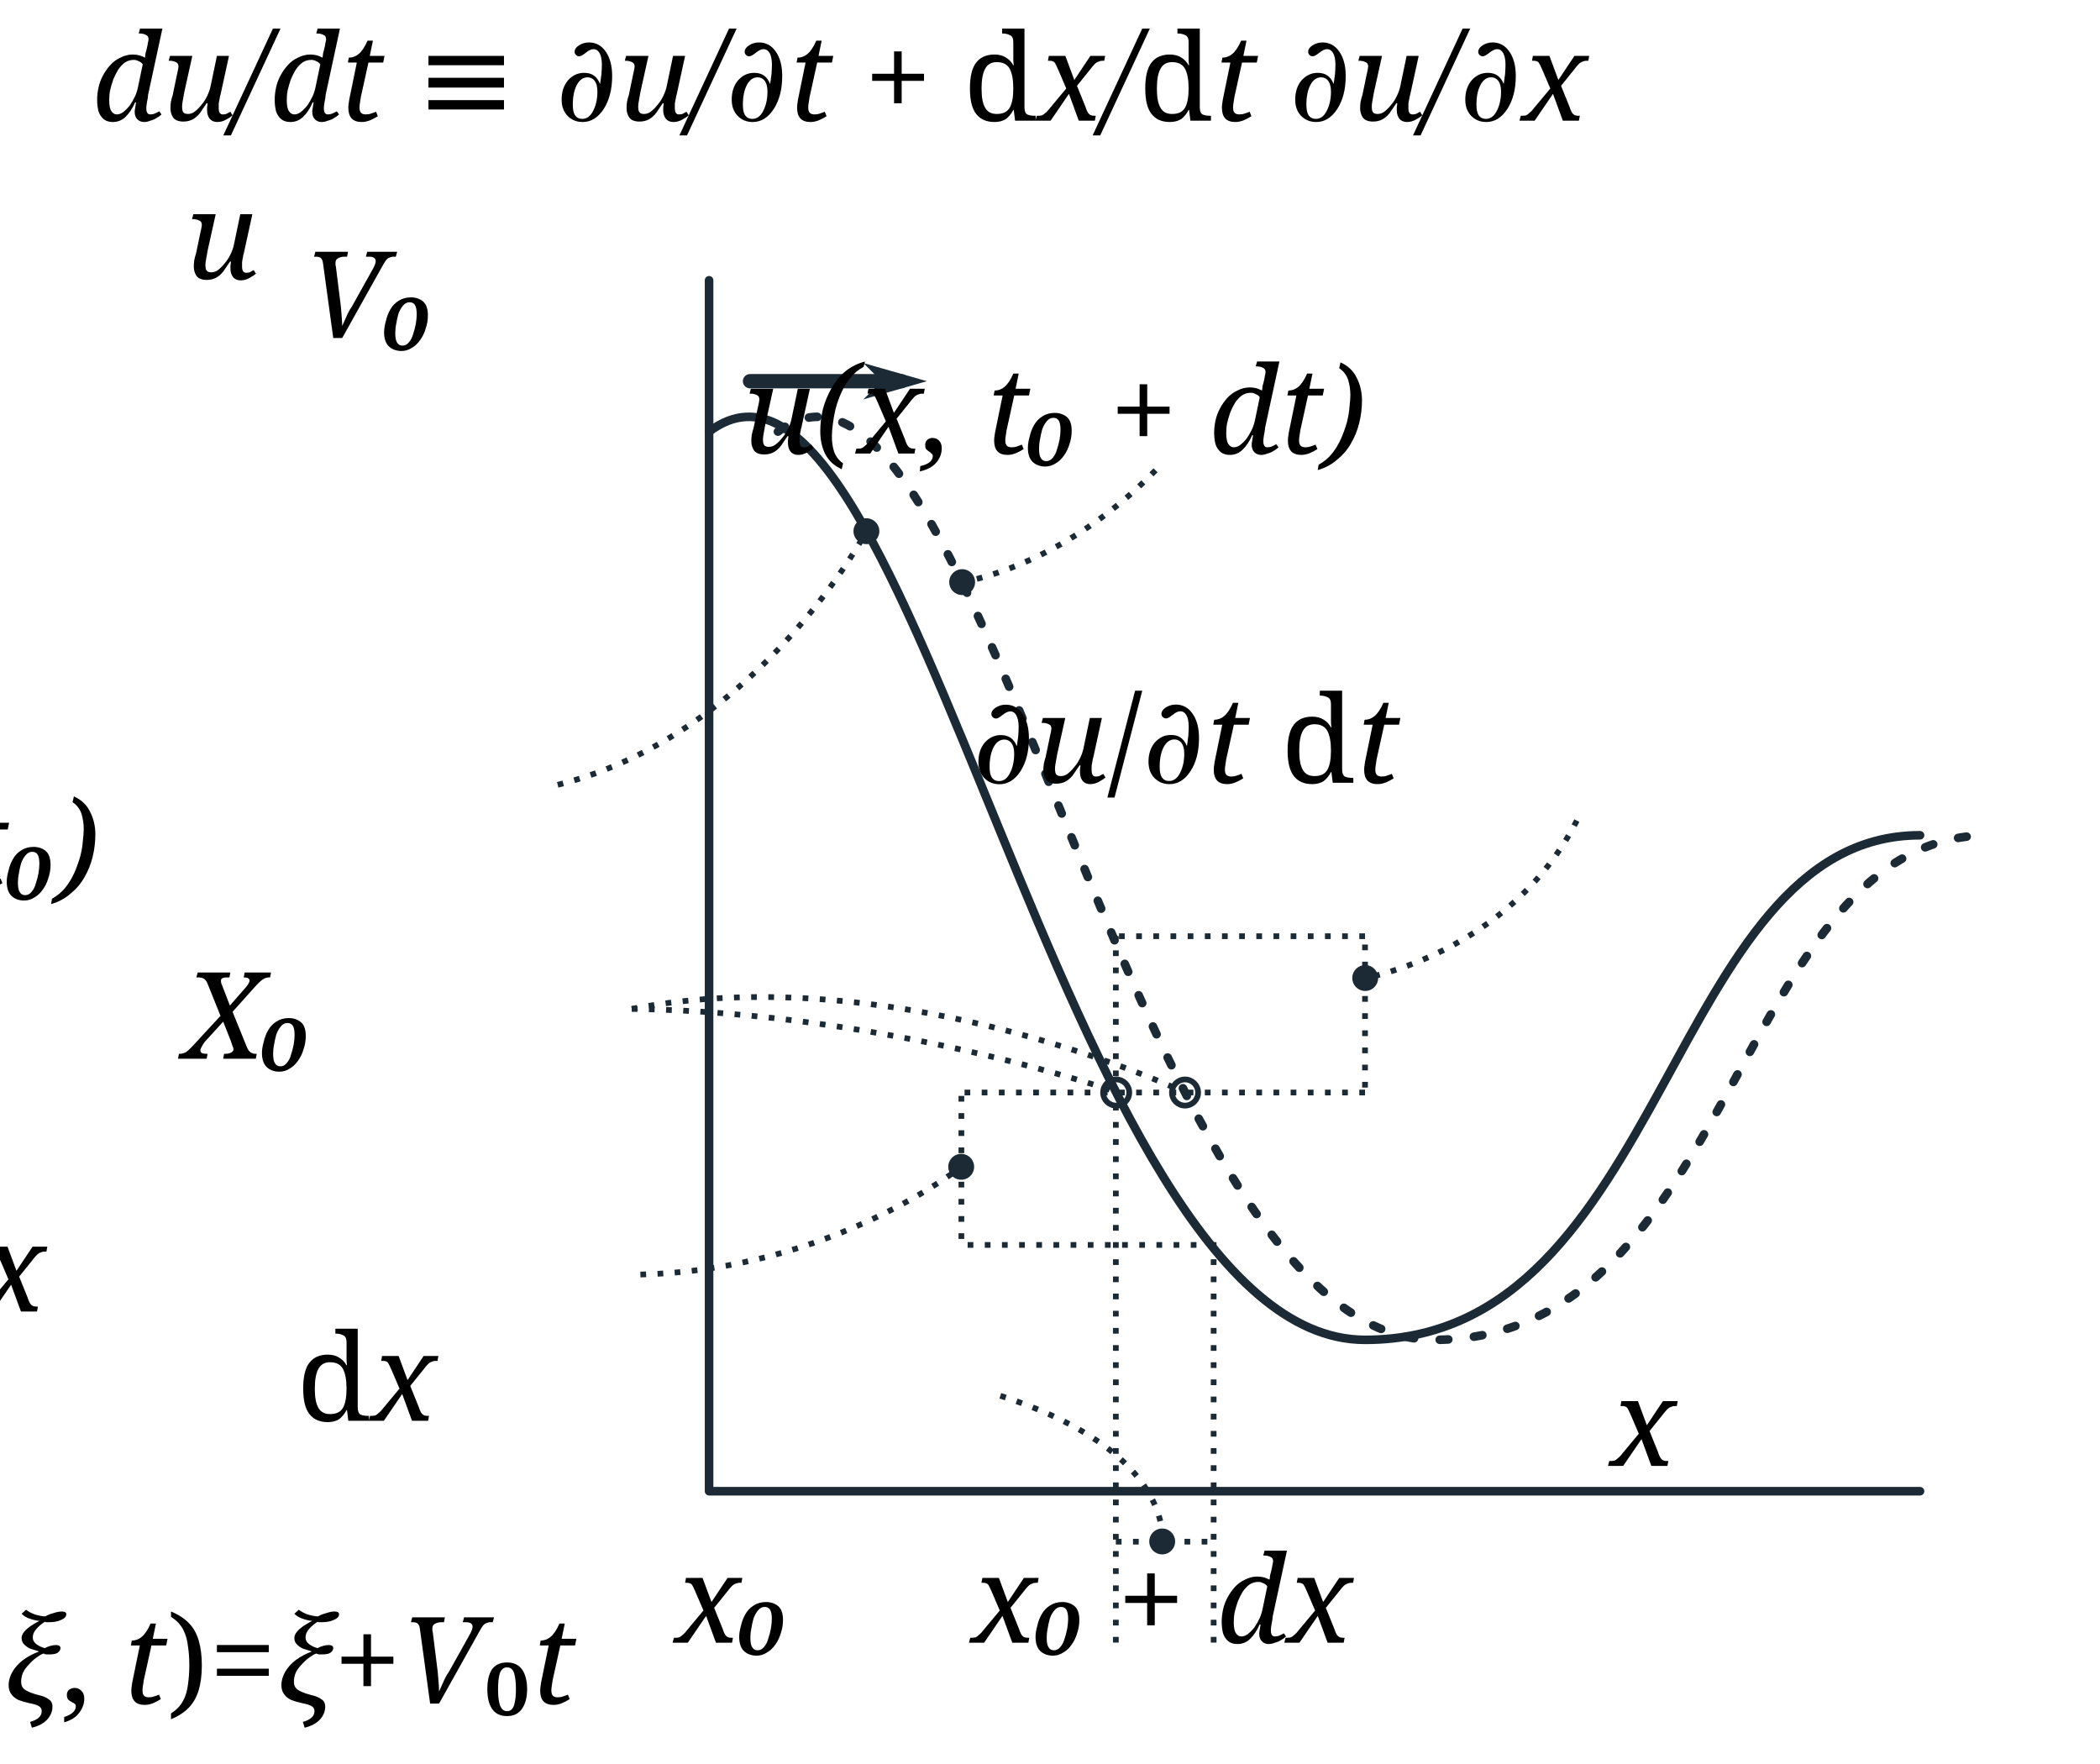
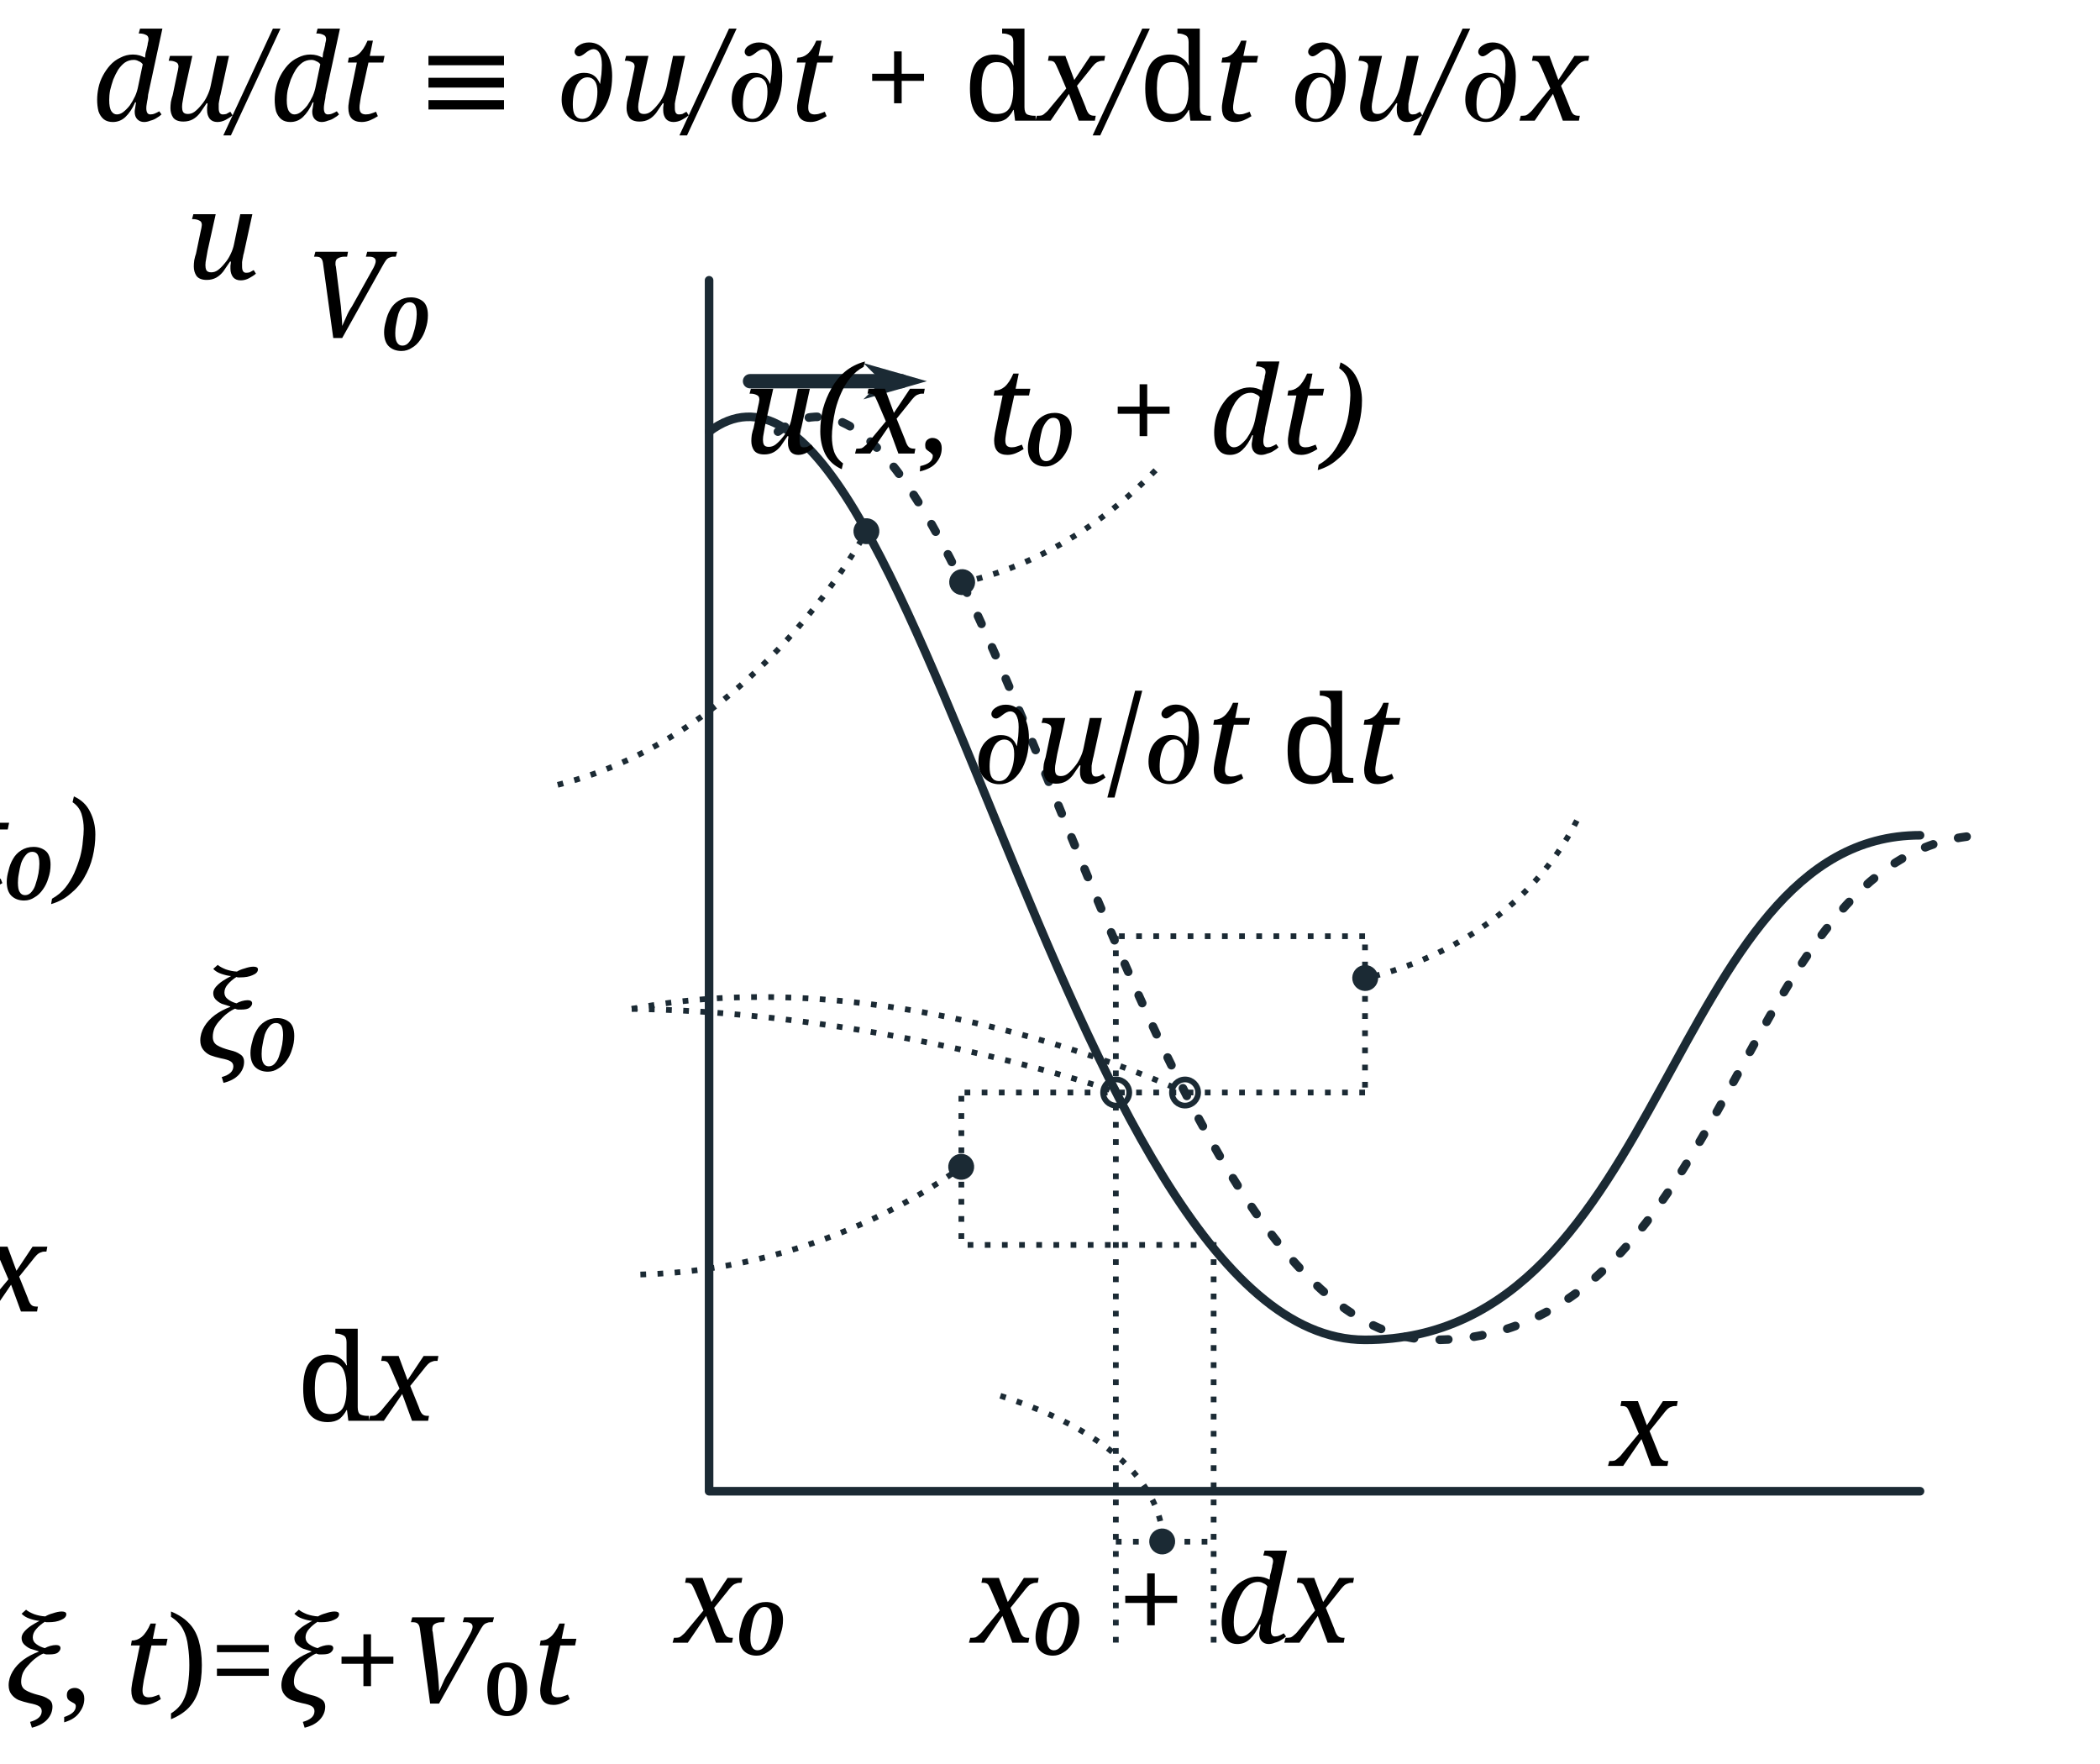
<svg xmlns="http://www.w3.org/2000/svg" width="73.413mm" height="61.658mm" viewBox="0 0 73.413 61.658" version="1.1" id="svg8">
  <defs id="defs2">
    <marker style="overflow:visible" id="marker8668" refX="0" refY="0" orient="auto">
      <path transform="matrix(0.4,0,0,0.4,2.96,0.4)" style="fill:#1b2a34;fill-opacity:1;fill-rule:evenodd;stroke:#1b2a34;stroke-width:1pt;stroke-opacity:1" d="m -2.5,-1 c 0,2.76 -2.24,5 -5,5 -2.76,0 -5,-2.24 -5,-5 0,-2.76 2.24,-5 5,-5 2.76,0 5,2.24 5,5 z" id="path8666" />
    </marker>
    <marker orient="auto" refY="0" refX="0" id="marker5110" style="overflow:visible">
      <path id="path5108" d="m -2.5,-1 c 0,2.76 -2.24,5 -5,5 -2.76,0 -5,-2.24 -5,-5 0,-2.76 2.24,-5 5,-5 2.76,0 5,2.24 5,5 z" style="fill:#1b2a34;fill-opacity:1;fill-rule:evenodd;stroke:#1b2a34;stroke-width:1pt;stroke-opacity:1" transform="matrix(0.4,0,0,0.4,2.96,0.4)" />
    </marker>
    <marker style="overflow:visible" id="marker4192" refX="0" refY="0" orient="auto">
      <path transform="matrix(0.4,0,0,0.4,2.96,0.4)" style="fill:#1b2a34;fill-opacity:1;fill-rule:evenodd;stroke:#1b2a34;stroke-width:1pt;stroke-opacity:1" d="m -2.5,-1 c 0,2.76 -2.24,5 -5,5 -2.76,0 -5,-2.24 -5,-5 0,-2.76 2.24,-5 5,-5 2.76,0 5,2.24 5,5 z" id="path4190" />
    </marker>
    <marker orient="auto" refY="0" refX="0" id="marker3460" style="overflow:visible">
      <path id="path3458" d="m -2.5,-1 c 0,2.76 -2.24,5 -5,5 -2.76,0 -5,-2.24 -5,-5 0,-2.76 2.24,-5 5,-5 2.76,0 5,2.24 5,5 z" style="fill:#1b2a34;fill-opacity:1;fill-rule:evenodd;stroke:#1b2a34;stroke-width:1pt;stroke-opacity:1" transform="matrix(0.4,0,0,0.4,2.96,0.4)" />
    </marker>
    <marker style="overflow:visible" id="marker3424" refX="0" refY="0" orient="auto">
      <path transform="matrix(0.4,0,0,0.4,2.96,0.4)" style="fill:#1b2a34;fill-opacity:1;fill-rule:evenodd;stroke:#1b2a34;stroke-width:1pt;stroke-opacity:1" d="m -2.5,-1 c 0,2.76 -2.24,5 -5,5 -2.76,0 -5,-2.24 -5,-5 0,-2.76 2.24,-5 5,-5 2.76,0 5,2.24 5,5 z" id="path3422" />
    </marker>
    <marker orient="auto" refY="0" refX="0" id="DotM" style="overflow:visible">
      <path id="path997" d="m -2.5,-1 c 0,2.76 -2.24,5 -5,5 -2.76,0 -5,-2.24 -5,-5 0,-2.76 2.24,-5 5,-5 2.76,0 5,2.24 5,5 z" style="fill:#1b2a34;fill-opacity:1;fill-rule:evenodd;stroke:#1b2a34;stroke-width:1pt;stroke-opacity:1" transform="matrix(0.4,0,0,0.4,2.96,0.4)" />
    </marker>
    <marker style="overflow:visible" id="marker1473" refX="0" refY="0" orient="auto">
      <path transform="matrix(0.2,0,0,0.2,1.48,0.2)" style="fill:#1b2a34;fill-opacity:1;fill-rule:evenodd;stroke:#1b2a34;stroke-width:1pt;stroke-opacity:1" d="m -2.5,-1 c 0,2.76 -2.24,5 -5,5 -2.76,0 -5,-2.24 -5,-5 0,-2.76 2.24,-5 5,-5 2.76,0 5,2.24 5,5 z" id="path1471" />
    </marker>
    <marker orient="auto" refY="0" refX="0" id="DiamondS" style="overflow:visible">
      <path id="path1018" d="M 0,-7.071 -7.071,0 0,7.071 7.071,0 Z" style="fill:#1b2a34;fill-opacity:1;fill-rule:evenodd;stroke:#1b2a34;stroke-width:1pt;stroke-opacity:1" transform="scale(0.2)" />
    </marker>
    <marker orient="auto" refY="0" refX="0" id="Arrow1Send" style="overflow:visible">
      <path id="path948" d="M 0,0 5,-5 -12.5,0 5,5 Z" style="fill:#1b2a34;fill-opacity:1;fill-rule:evenodd;stroke:#1b2a34;stroke-width:1pt;stroke-opacity:1" transform="matrix(-0.2,0,0,-0.2,-1.2,0)" />
    </marker>
    <marker orient="auto" refY="0" refX="0" id="Arrow1Mend" style="overflow:visible">
      <path id="path942" d="M 0,0 5,-5 -12.5,0 5,5 Z" style="fill:#1b2a34;fill-opacity:1;fill-rule:evenodd;stroke:#1b2a34;stroke-width:1pt;stroke-opacity:1" transform="matrix(-0.4,0,0,-0.4,-4,0)" />
    </marker>
  </defs>
  <g id="layer1" transform="translate(10.67726,-1.804989)">
    <text id="text929-6" y="6.021" x="26.019" style="font-style:italic;font-variant:normal;font-weight:normal;font-stretch:normal;font-size:11.289px;line-height:101%;font-family:serif;-inkscape-font-specification:'serif Italic';text-align:center;letter-spacing:0px;word-spacing:0px;text-anchor:middle;fill:#000000;fill-opacity:1;stroke:none;stroke-width:0.265px;stroke-linecap:butt;stroke-linejoin:miter;stroke-opacity:1" xml:space="preserve">
      <tspan style="font-style:italic;font-variant:normal;font-weight:normal;font-stretch:normal;font-size:4.233px;font-family:serif;-inkscape-font-specification:'serif Italic';stroke-width:0.265px" y="6.021" x="26.019" id="tspan927-0">du/dt ≡ ∂u/∂t + <tspan style="font-style:normal" id="tspan1023">d</tspan>x/<tspan style="font-style:normal" id="tspan1025">d</tspan>t ∂u/∂x</tspan>
    </text>
    <g id="g26837" transform="translate(0,-3.175)">
      <path id="path817" d="M 56.444,57.111 H 14.111 V 14.778" style="opacity:1;vector-effect:none;fill:none;fill-opacity:1;fill-rule:evenodd;stroke:#1b2a34;stroke-width:0.3;stroke-linecap:round;stroke-linejoin:round;stroke-miterlimit:4;stroke-dasharray:none;stroke-dashoffset:0;stroke-opacity:1" />
      <path id="path819" d="m 14.111,20.069 c 7.056,-5.292 12.347,31.75 22.931,31.75 10.583,0 10.583,-17.639 19.403,-17.639" style="opacity:1;vector-effect:none;fill:none;fill-opacity:1;fill-rule:evenodd;stroke:#1b2a34;stroke-width:0.3;stroke-linecap:round;stroke-linejoin:round;stroke-miterlimit:4;stroke-dasharray:none;stroke-dashoffset:0;stroke-opacity:1" />
      <path id="path821" d="m 28.331,62.403 -1e-6,-24.699" style="opacity:1;vector-effect:none;fill:#1b2a34;fill-opacity:1;fill-rule:evenodd;stroke:#1b2a34;stroke-width:0.2;stroke-linecap:butt;stroke-linejoin:round;stroke-miterlimit:4;stroke-dasharray:0.2, 0.4;stroke-dashoffset:0;stroke-opacity:1" />
      <path id="path823" d="M 31.75,62.403 V 48.292" style="opacity:1;vector-effect:none;fill:#1b2a34;fill-opacity:1;fill-rule:evenodd;stroke:#1b2a34;stroke-width:0.2;stroke-linecap:butt;stroke-linejoin:round;stroke-miterlimit:4;stroke-dasharray:0.2, 0.4;stroke-dashoffset:0;stroke-opacity:1" />
      <text id="text861" y="14.737" x="12.295" style="font-style:italic;font-variant:normal;font-weight:normal;font-stretch:normal;font-size:11.289px;line-height:101%;font-family:serif;-inkscape-font-specification:'serif Italic';text-align:center;letter-spacing:0px;word-spacing:0px;text-anchor:middle;fill:#000000;fill-opacity:1;stroke:none;stroke-width:0.265px;stroke-linecap:butt;stroke-linejoin:miter;stroke-opacity:1" xml:space="preserve">
        <tspan style="font-style:italic;font-variant:normal;font-weight:normal;font-stretch:normal;font-size:4.233px;font-family:serif;-inkscape-font-specification:'serif Italic';stroke-width:0.265px" y="14.737" x="12.295" id="tspan859">u<tspan id="tspan8538" style="font-style:italic;font-variant:normal;font-weight:normal;font-stretch:normal;font-family:serif;-inkscape-font-specification:'serif Italic'" />
        </tspan>
      </text>
      <text id="text861-7" y="56.229" x="57.043" style="font-style:normal;font-variant:normal;font-weight:normal;font-stretch:normal;font-size:11.289px;line-height:101%;font-family:sans-serif;-inkscape-font-specification:sans-serif;text-align:center;letter-spacing:0px;word-spacing:0px;text-anchor:middle;fill:#000000;fill-opacity:1;stroke:none;stroke-width:0.265px;stroke-linecap:butt;stroke-linejoin:miter;stroke-opacity:1" xml:space="preserve">
        <tspan style="font-style:italic;font-variant:normal;font-weight:normal;font-stretch:normal;font-size:4.233px;font-family:serif;-inkscape-font-specification:'serif Italic';stroke-width:0.265px" y="56.229" x="57.043" id="tspan859-5">x</tspan>
      </text>
      <path id="path902" d="M 37.042,43.173 H 22.931" style="opacity:1;vector-effect:none;fill:#1b2a34;fill-opacity:1;fill-rule:evenodd;stroke:#1b2a34;stroke-width:0.2;stroke-linecap:butt;stroke-linejoin:round;stroke-miterlimit:4;stroke-dasharray:0.2, 0.4;stroke-dashoffset:0;stroke-opacity:1" />
      <path id="path904" d="M 31.75,48.501 H 22.931" style="opacity:1;vector-effect:none;fill:#1b2a34;fill-opacity:1;fill-rule:evenodd;stroke:#1b2a34;stroke-width:0.2;stroke-linecap:butt;stroke-linejoin:round;stroke-miterlimit:4;stroke-dasharray:0.2, 0.4;stroke-dashoffset:0;stroke-opacity:1" />
      <path id="path1247" d="M 8.819,32.417 C 15.875,30.653 19.615,23.543 19.615,23.543" style="opacity:1;vector-effect:none;fill:none;fill-opacity:1;fill-rule:evenodd;stroke:#1b2a34;stroke-width:0.2;stroke-linecap:butt;stroke-linejoin:round;stroke-miterlimit:4;stroke-dasharray:0.2, 0.4;stroke-dashoffset:0;stroke-opacity:1;marker-end:url(#DotM)" />
      <text xml:space="preserve" style="font-style:italic;font-variant:normal;font-weight:normal;font-stretch:normal;font-size:11.289px;line-height:101%;font-family:serif;-inkscape-font-specification:'serif Italic';text-align:center;letter-spacing:0px;word-spacing:0px;text-anchor:middle;fill:#000000;fill-opacity:1;stroke:none;stroke-width:0.265px;stroke-linecap:butt;stroke-linejoin:miter;stroke-opacity:1" x="1.412" y="36.005" id="text1441">
        <tspan id="tspan1439" x="1.412" y="36.005" style="font-style:italic;font-variant:normal;font-weight:normal;font-stretch:normal;font-size:4.233px;font-family:serif;-inkscape-font-specification:'serif Italic';stroke-width:0.265px">u<tspan id="tspan1461" style="font-style:italic;font-variant:normal;font-weight:normal;font-stretch:normal;font-family:serif;-inkscape-font-specification:'serif Italic'">(<tspan id="tspan8544" style="font-style:italic;font-variant:normal;font-weight:normal;font-stretch:normal;font-family:serif;-inkscape-font-specification:'serif Italic'">x</tspan>, </tspan>t<tspan id="tspan1443" style="font-style:italic;font-variant:normal;font-weight:normal;font-stretch:normal;font-family:serif;-inkscape-font-specification:'serif Italic'">₀)</tspan>
        </tspan>
      </text>
      <text id="text855-6" y="62.403" x="25.19" style="font-style:normal;font-variant:normal;font-weight:normal;font-stretch:normal;font-size:11.289px;line-height:101%;font-family:sans-serif;-inkscape-font-specification:sans-serif;text-align:center;letter-spacing:0px;word-spacing:0px;text-anchor:middle;fill:#000000;fill-opacity:1;stroke:none;stroke-width:0.265px;stroke-linecap:butt;stroke-linejoin:miter;stroke-opacity:1" xml:space="preserve">
        <tspan style="font-style:italic;font-variant:normal;font-weight:normal;font-stretch:normal;font-size:4.233px;font-family:serif;-inkscape-font-specification:'serif Italic';stroke-width:0.265px" y="62.403" x="25.19" id="tspan853-2">x₀</tspan>
      </text>
      <path style="opacity:1;vector-effect:none;fill:#1b2a34;fill-opacity:1;fill-rule:evenodd;stroke:#1b2a34;stroke-width:0.2;stroke-linecap:butt;stroke-linejoin:round;stroke-miterlimit:4;stroke-dasharray:0.2, 0.4;stroke-dashoffset:0;stroke-opacity:1" d="M 37.042,37.708 H 28.331" id="path3233" />
      <path id="path3235" d="m 37.042,43 v -5.292" style="opacity:1;vector-effect:none;fill:#1b2a34;fill-opacity:1;fill-rule:evenodd;stroke:#1b2a34;stroke-width:0.2;stroke-linecap:butt;stroke-linejoin:round;stroke-miterlimit:4;stroke-dasharray:0.2, 0.4;stroke-dashoffset:0;stroke-opacity:1" />
      <path style="opacity:1;vector-effect:none;fill:#1b2a34;fill-opacity:1;fill-rule:evenodd;stroke:#1b2a34;stroke-width:0.2;stroke-linecap:butt;stroke-linejoin:round;stroke-miterlimit:4;stroke-dasharray:0.2, 0.4;stroke-dashoffset:0;stroke-opacity:1" d="M 22.931,48.292 V 43" id="path3263" />
      <path id="path3265" d="M 28.331,58.875 H 31.75" style="opacity:1;vector-effect:none;fill:#1b2a34;fill-opacity:1;fill-rule:evenodd;stroke:#1b2a34;stroke-width:0.2;stroke-linecap:butt;stroke-linejoin:round;stroke-miterlimit:4;stroke-dasharray:0.2, 0.4;stroke-dashoffset:0;stroke-opacity:1" />
      <text id="text855-6-0" y="62.403" x="40.215" style="font-style:normal;font-variant:normal;font-weight:normal;font-stretch:normal;font-size:11.289px;line-height:101%;font-family:sans-serif;-inkscape-font-specification:sans-serif;text-align:center;letter-spacing:0px;word-spacing:0px;text-anchor:middle;fill:#000000;fill-opacity:1;stroke:none;stroke-width:0.265px;stroke-linecap:butt;stroke-linejoin:miter;stroke-opacity:1" xml:space="preserve">
        <tspan style="font-style:italic;font-variant:normal;font-weight:normal;font-stretch:normal;font-size:4.233px;font-family:serif;-inkscape-font-specification:'serif Italic';stroke-width:0.265px" y="62.403" x="40.215" id="tspan853-2-9">x₀ + dx</tspan>
      </text>
      <g id="g8638">
        <path id="path881" d="m 16.518,20.069 c 7.056,-5.292 12.347,31.75 22.931,31.75 10.583,0 10.583,-17.639 19.403,-17.639" style="opacity:1;vector-effect:none;fill:none;fill-opacity:1;fill-rule:evenodd;stroke:#1b2a34;stroke-width:0.3;stroke-linecap:round;stroke-linejoin:round;stroke-miterlimit:4;stroke-dasharray:0.3, 0.9;stroke-dashoffset:0;stroke-opacity:1" />
        <g id="g3225" transform="translate(-5.624831)">
          <path id="path931" d="m 21.167,18.306 h 5.292" style="opacity:1;vector-effect:none;fill:#1b2a34;fill-opacity:1;fill-rule:evenodd;stroke:#1b2a34;stroke-width:0.5;stroke-linecap:round;stroke-linejoin:round;stroke-miterlimit:4;stroke-dasharray:none;stroke-dashoffset:0;stroke-opacity:1;marker-end:url(#Arrow1Send)" />
          <text xml:space="preserve" style="font-style:normal;font-variant:normal;font-weight:normal;font-stretch:normal;font-size:11.289px;line-height:101%;font-family:sans-serif;-inkscape-font-specification:sans-serif;text-align:center;letter-spacing:0px;word-spacing:0px;text-anchor:middle;fill:#000000;fill-opacity:1;stroke:none;stroke-width:0.265px;stroke-linecap:butt;stroke-linejoin:miter;stroke-opacity:1" x="24.001" y="16.794" id="text1243">
            <tspan id="tspan1241" x="24.001" y="16.794" style="font-style:italic;font-variant:normal;font-weight:normal;font-stretch:normal;font-size:4.233px;font-family:serif;-inkscape-font-specification:'serif Italic';stroke-width:0.265px">V₀</tspan>
          </text>
        </g>
        <g id="g8561" transform="translate(-2.884504)">
          <text id="text1453" y="20.835" x="45.202" style="font-style:normal;font-variant:normal;font-weight:normal;font-stretch:normal;font-size:11.289px;line-height:101%;font-family:sans-serif;-inkscape-font-specification:sans-serif;text-align:center;letter-spacing:0px;word-spacing:0px;text-anchor:middle;fill:#000000;fill-opacity:1;stroke:none;stroke-width:0.265px;stroke-linecap:butt;stroke-linejoin:miter;stroke-opacity:1" xml:space="preserve">
            <tspan style="font-style:italic;font-variant:normal;font-weight:normal;font-stretch:normal;font-size:4.233px;font-family:serif;-inkscape-font-specification:'serif Italic';stroke-width:0.265px" y="20.835" x="45.202" id="tspan1451">u(x, t₀ + dt)</tspan>
          </text>
          <path style="opacity:1;vector-effect:none;fill:none;fill-opacity:1;fill-rule:evenodd;stroke:#1b2a34;stroke-width:0.2;stroke-linecap:butt;stroke-linejoin:round;stroke-miterlimit:4;stroke-dasharray:0.2, 0.4;stroke-dashoffset:0;stroke-opacity:1;marker-end:url(#marker3424)" d="m 32.603,21.421 c -3.321,3.423 -6.768,3.91 -6.768,3.91" id="path1469" />
        </g>
      </g>
      <g transform="translate(0,2.251343)" id="g8576">
        <text xml:space="preserve" style="font-style:normal;font-variant:normal;font-weight:normal;font-stretch:normal;font-size:11.289px;line-height:101%;font-family:sans-serif;-inkscape-font-specification:sans-serif;text-align:center;letter-spacing:0px;word-spacing:0px;text-anchor:middle;fill:#000000;fill-opacity:1;stroke:none;stroke-width:0.265px;stroke-linecap:butt;stroke-linejoin:miter;stroke-opacity:1" x="50.047" y="30.097" id="text3317">
          <tspan id="tspan3315" x="50.047" y="30.097" style="font-style:normal;font-variant:normal;font-weight:normal;font-stretch:normal;font-size:4.233px;font-family:serif;-inkscape-font-specification:serif;stroke-width:0.265px">∂<tspan id="tspan9088" style="font-style:italic">u</tspan>/∂<tspan id="tspan9090" style="font-style:italic">t</tspan> d<tspan id="tspan9092" style="font-style:italic">t</tspan>
          </tspan>
        </text>
        <path style="opacity:1;vector-effect:none;fill:none;fill-opacity:1;fill-rule:evenodd;stroke:#1b2a34;stroke-width:0.2;stroke-linecap:butt;stroke-linejoin:round;stroke-miterlimit:4;stroke-dasharray:0.2, 0.4;stroke-dashoffset:0;stroke-opacity:1;marker-end:url(#marker3460)" d="m 44.447,31.416 c -2.372,4.641 -7.406,5.504 -7.406,5.504" id="path3456" />
      </g>
      <g id="g9038">
        <text id="text929" y="50.828" x="1.963" style="font-style:normal;font-variant:normal;font-weight:normal;font-stretch:normal;font-size:11.289px;line-height:101%;font-family:sans-serif;-inkscape-font-specification:sans-serif;text-align:center;letter-spacing:0px;word-spacing:0px;text-anchor:middle;fill:#000000;fill-opacity:1;stroke:none;stroke-width:0.265px;stroke-linecap:butt;stroke-linejoin:miter;stroke-opacity:1" xml:space="preserve">
          <tspan style="font-style:normal;font-variant:normal;font-weight:normal;font-stretch:normal;font-size:4.233px;font-family:serif;-inkscape-font-specification:serif;stroke-width:0.265px" y="50.828" x="1.963" id="tspan927">∂<tspan id="tspan9086" style="font-style:italic">u</tspan>/∂<tspan id="tspan9084" style="font-style:italic">x</tspan> d<tspan id="tspan9082" style="font-style:italic">x</tspan>
          </tspan>
        </text>
        <path id="path4188" d="M 11.71,49.535 C 18.447,49.366 22.931,45.765 22.931,45.765" style="opacity:1;vector-effect:none;fill:none;fill-opacity:1;fill-rule:evenodd;stroke:#1b2a34;stroke-width:0.2;stroke-linecap:butt;stroke-linejoin:round;stroke-miterlimit:4;stroke-dasharray:0.2, 0.4;stroke-dashoffset:0;stroke-opacity:1;marker-end:url(#marker4192)" />
      </g>
      <g id="g9050">
        <text xml:space="preserve" style="font-style:normal;font-variant:normal;font-weight:normal;font-stretch:normal;font-size:11.289px;line-height:101%;font-family:sans-serif;-inkscape-font-specification:sans-serif;text-align:center;letter-spacing:0px;word-spacing:0px;text-anchor:middle;fill:#000000;fill-opacity:1;stroke:none;stroke-width:0.265px;stroke-linecap:butt;stroke-linejoin:miter;stroke-opacity:1" x="21.408" y="54.648" id="text855">
          <tspan id="tspan853" x="21.408" y="54.648" style="font-style:normal;font-variant:normal;font-weight:normal;font-stretch:normal;font-size:4.233px;font-family:serif;-inkscape-font-specification:serif;stroke-width:0.265px">d<tspan id="tspan9080" style="font-style:italic">x</tspan>
          </tspan>
        </text>
        <path style="opacity:1;vector-effect:none;fill:none;fill-opacity:1;fill-rule:evenodd;stroke:#1b2a34;stroke-width:0.2;stroke-linecap:butt;stroke-linejoin:round;stroke-miterlimit:4;stroke-dasharray:0.2, 0.4;stroke-dashoffset:0;stroke-opacity:1;marker-end:url(#marker5110)" d="m 24.293,53.774 c 6.11,1.963 5.657,5.101 5.657,5.101" id="path5106" />
      </g>
      <circle r="0.457" cy="43.173" cx="28.343" id="path8640" style="color:#000000;clip-rule:nonzero;display:inline;overflow:visible;visibility:visible;opacity:1;isolation:auto;mix-blend-mode:normal;color-interpolation:sRGB;color-interpolation-filters:linearRGB;solid-color:#000000;solid-opacity:1;vector-effect:none;fill:none;fill-opacity:1;fill-rule:nonzero;stroke:#1b2a34;stroke-width:0.2;stroke-linecap:butt;stroke-linejoin:round;stroke-miterlimit:4;stroke-dasharray:none;stroke-dashoffset:0;stroke-opacity:1;marker:none;color-rendering:auto;image-rendering:auto;shape-rendering:auto;text-rendering:auto;enable-background:accumulate" />
      <circle style="color:#000000;clip-rule:nonzero;display:inline;overflow:visible;visibility:visible;opacity:1;isolation:auto;mix-blend-mode:normal;color-interpolation:sRGB;color-interpolation-filters:linearRGB;solid-color:#000000;solid-opacity:1;vector-effect:none;fill:none;fill-opacity:1;fill-rule:nonzero;stroke:#1b2a34;stroke-width:0.2;stroke-linecap:butt;stroke-linejoin:round;stroke-miterlimit:4;stroke-dasharray:none;stroke-dashoffset:0;stroke-opacity:1;marker:none;color-rendering:auto;image-rendering:auto;shape-rendering:auto;text-rendering:auto;enable-background:accumulate" id="circle8642" cx="30.75" cy="43.173" r="0.457" />
      <path style="opacity:1;vector-effect:none;fill:none;fill-opacity:1;fill-rule:evenodd;stroke:#1b2a34;stroke-width:0.2;stroke-linecap:butt;stroke-linejoin:round;stroke-miterlimit:4;stroke-dasharray:0.2, 0.4;stroke-dashoffset:0;stroke-opacity:1" d="m 11.408,40.249 c 9.058,0.136 16.923,2.9 16.923,2.9" id="path8664" />
      <path id="path9064" d="m 11.408,40.249 c 9.366,-1.815 19.343,2.923 19.343,2.923" style="opacity:1;vector-effect:none;fill:none;fill-opacity:1;fill-rule:evenodd;stroke:#1b2a34;stroke-width:0.2;stroke-linecap:butt;stroke-linejoin:round;stroke-miterlimit:4;stroke-dasharray:0.2, 0.4;stroke-dashoffset:0;stroke-opacity:1" />
      <text xml:space="preserve" style="font-style:normal;font-variant:normal;font-weight:normal;font-stretch:normal;font-size:11.289px;line-height:101%;font-family:sans-serif;-inkscape-font-specification:sans-serif;text-align:center;letter-spacing:0px;word-spacing:0px;text-anchor:middle;fill:#000000;fill-opacity:1;stroke:none;stroke-width:0.265px;stroke-linecap:butt;stroke-linejoin:miter;stroke-opacity:1" x="8.269" y="41.995" id="text9070">
-         <tspan id="tspan9068" x="8.269" y="41.995" style="font-style:italic;font-variant:normal;font-weight:normal;font-stretch:normal;font-size:4.233px;font-family:serif;-inkscape-font-specification:'serif Italic';stroke-width:0.265px">X₀</tspan>
+         <tspan id="tspan9068" x="8.269" y="41.995" style="font-style:italic;font-variant:normal;font-weight:normal;font-stretch:normal;font-size:4.233px;font-family:serif;-inkscape-font-specification:'serif Italic';stroke-width:0.265px">ξ₀</tspan>
      </text>
    </g>
    <text xml:space="preserve" style="font-style:italic;font-variant:normal;font-weight:normal;font-stretch:normal;font-size:11.289px;line-height:101%;font-family:serif;-inkscape-font-specification:'serif Italic';text-align:center;letter-spacing:0px;word-spacing:0px;text-anchor:middle;fill:#000000;fill-opacity:1;stroke:none;stroke-width:0.265px;stroke-linecap:butt;stroke-linejoin:miter;stroke-opacity:1" x="4.904" y="61.36" id="text26757">
      <tspan id="tspan26755" x="4.904" y="61.36" style="font-style:italic;font-variant:normal;font-weight:normal;font-stretch:normal;font-size:4.233px;font-family:serif;-inkscape-font-specification:'serif Italic';stroke-width:0.265px">x<tspan style="font-style:normal" id="tspan26767">(</tspan>ξ<tspan style="font-style:normal" id="tspan26765">, </tspan>t<tspan style="font-style:normal" id="tspan26763">)=<tspan style="font-style:italic" id="tspan26775">ξ</tspan>+<tspan style="font-style:italic" id="tspan26771">V</tspan>₀</tspan>t</tspan>
    </text>
  </g>
</svg>
